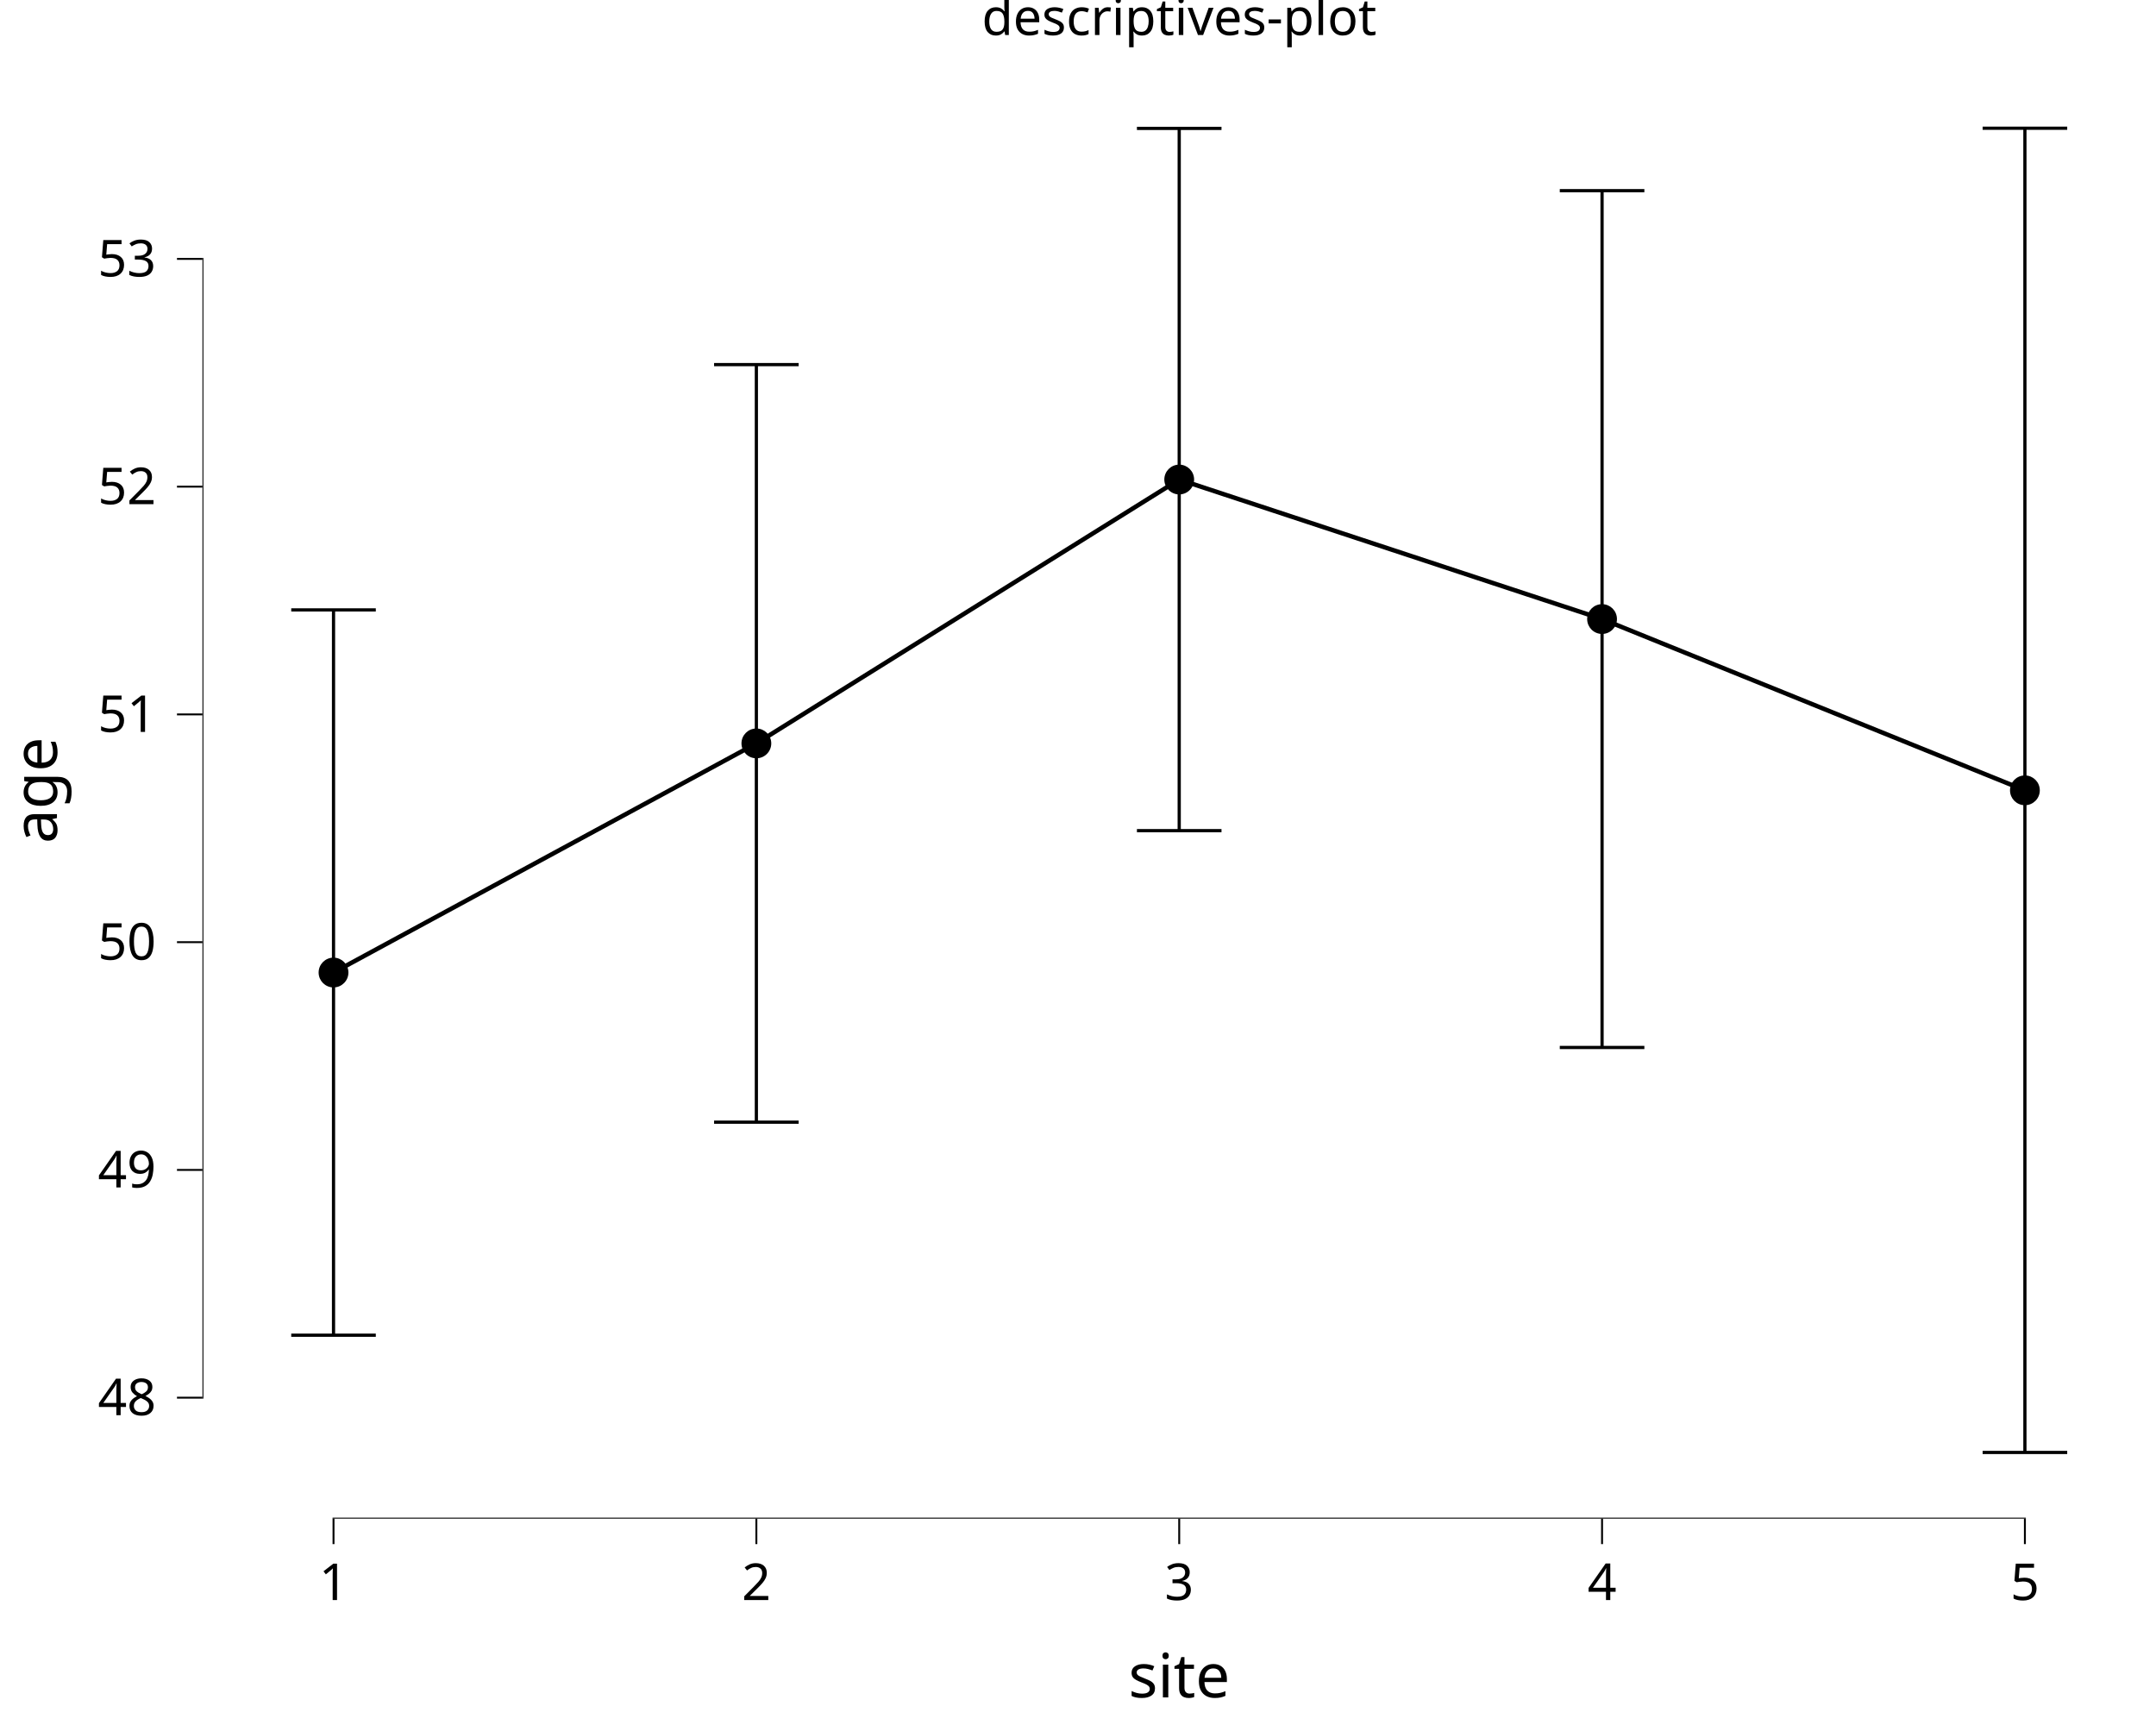
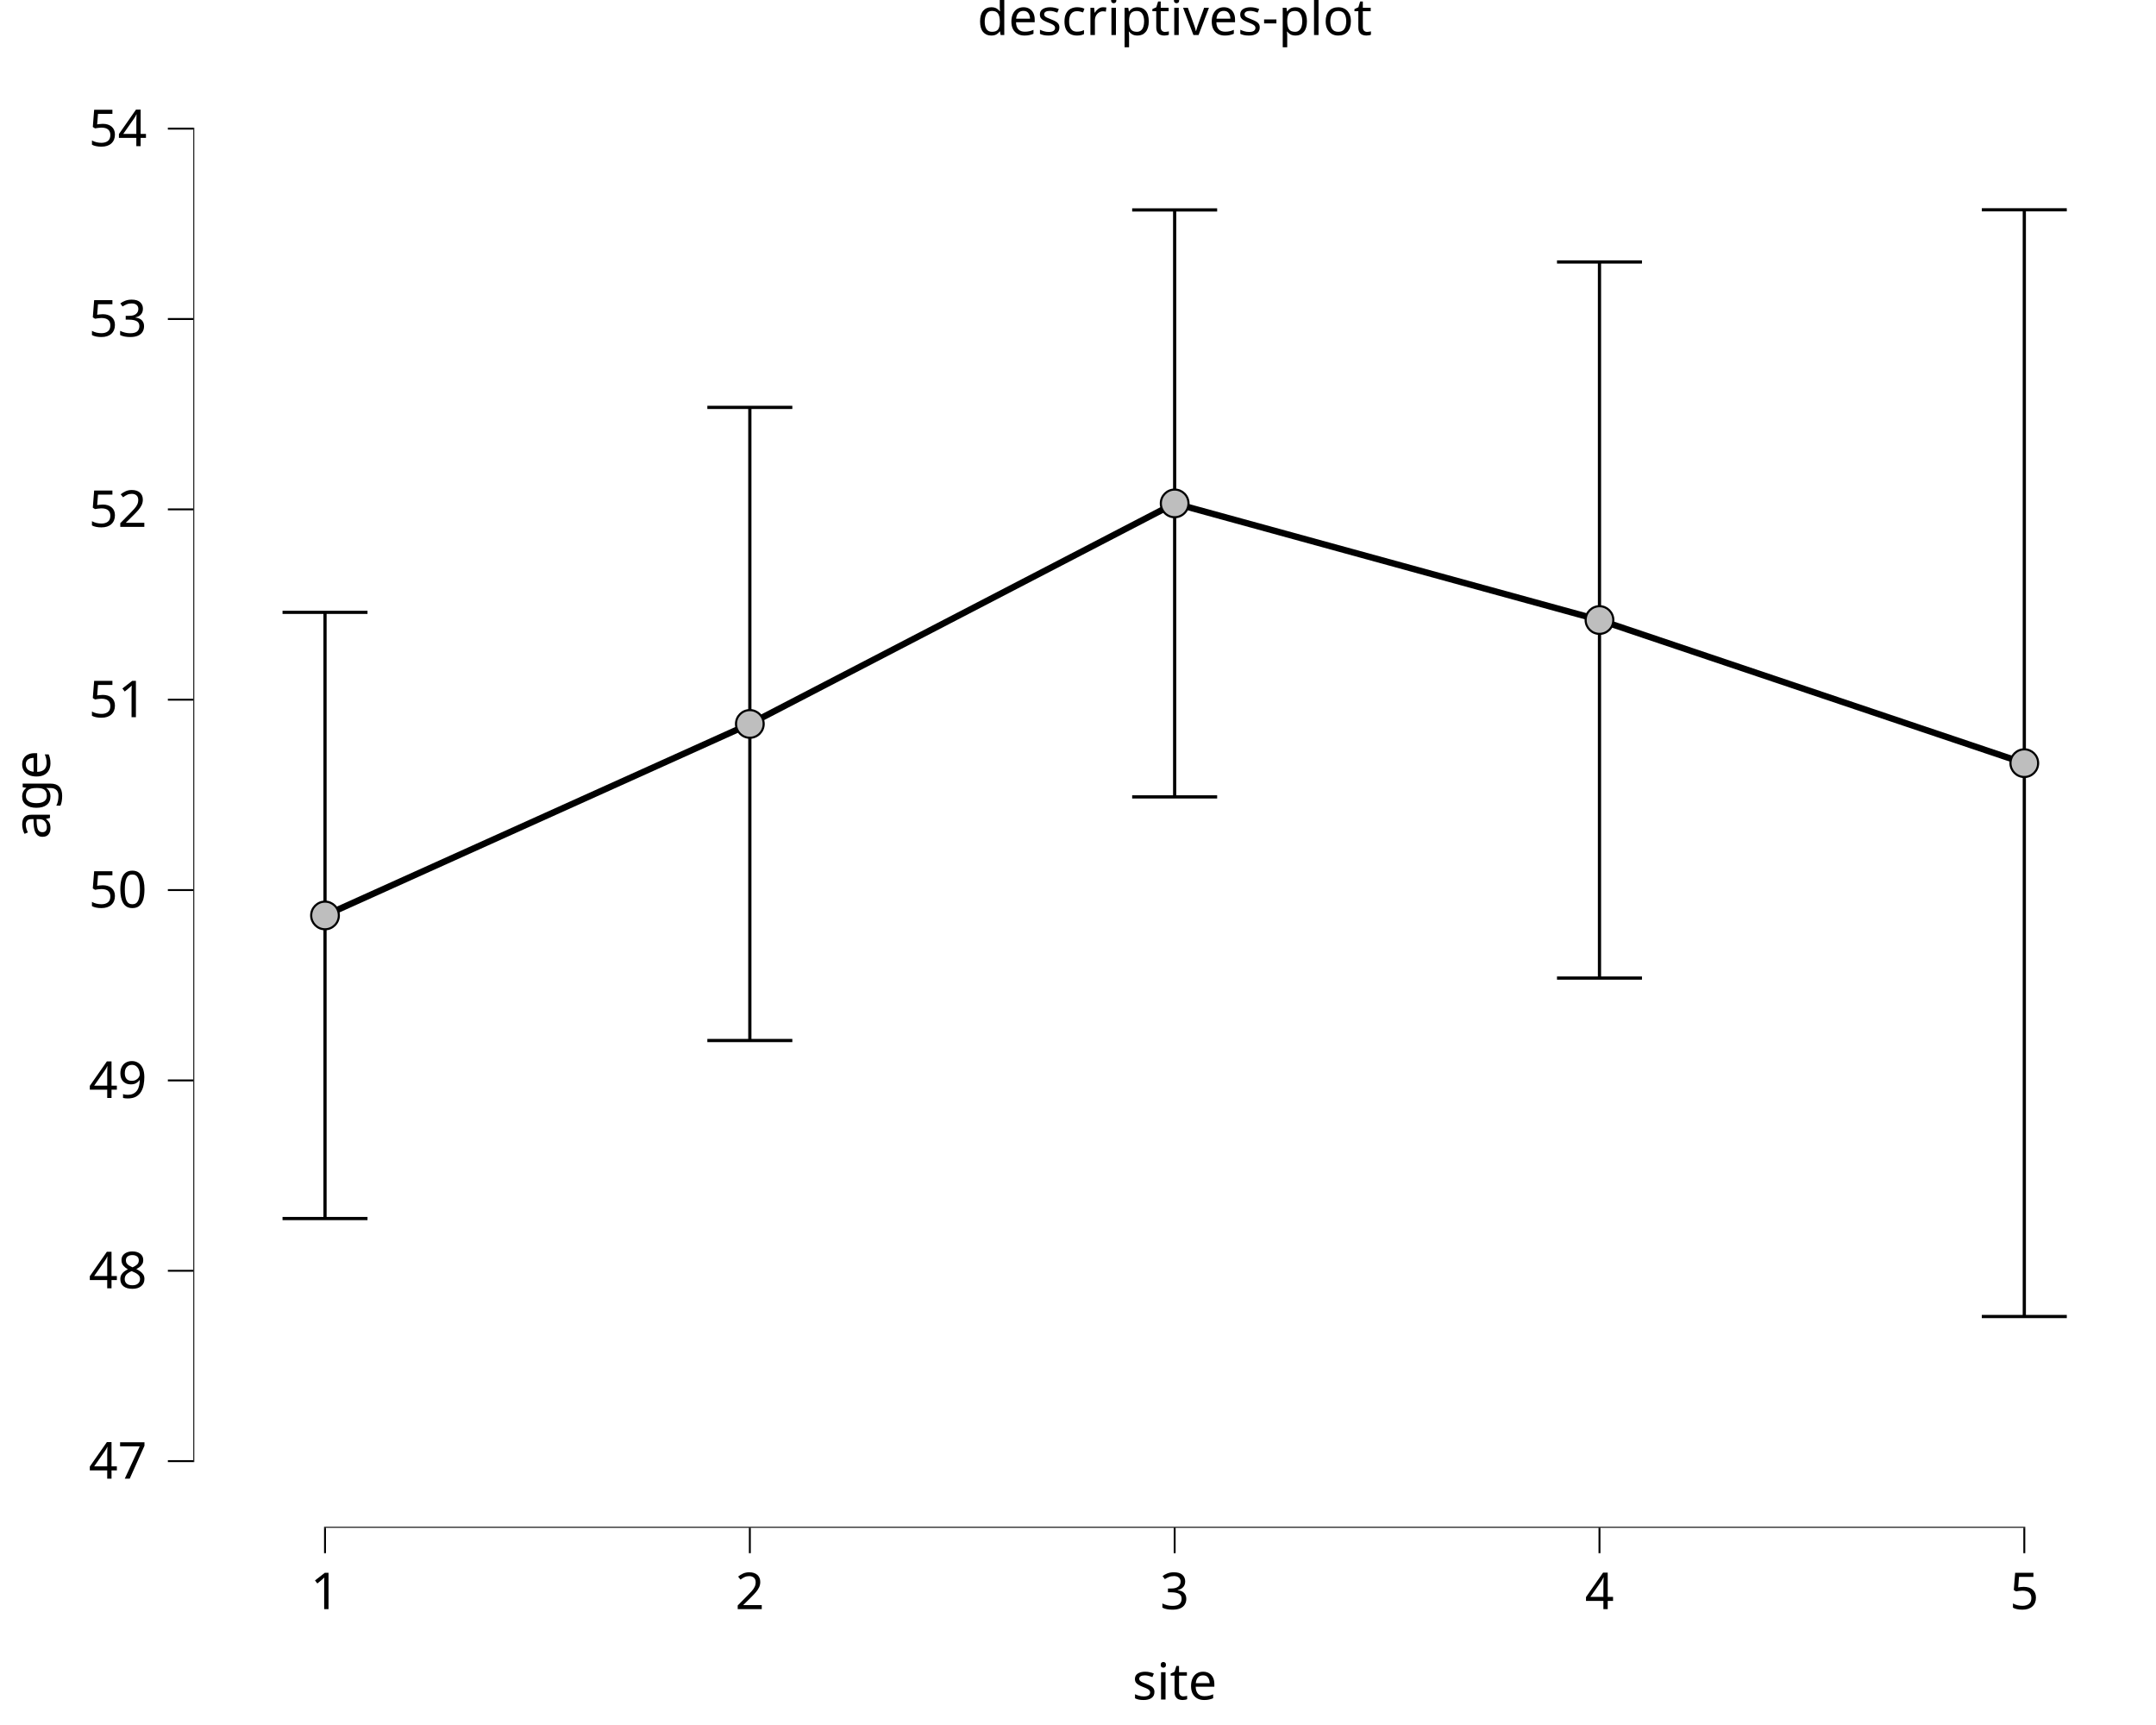
<svg xmlns="http://www.w3.org/2000/svg" class="svglite" data-engine-version="2.0" width="720.00pt" height="576.00pt" viewBox="0 0 720.00 576.00">
  <defs>
    <style type="text/css">
    .svglite line, .svglite polyline, .svglite polygon, .svglite path, .svglite rect, .svglite circle {
      fill: none;
      stroke: #000000;
      stroke-linecap: round;
      stroke-linejoin: round;
      stroke-miterlimit: 10.00;
    }
  </style>
  </defs>
  <rect width="100%" height="100%" style="stroke: none; fill: #FFFFFF;" />
  <defs>
    <clipPath id="cpMC4wMHw3MjAuMDB8MC4wMHw1NzYuMDA=">
      <rect x="0.00" y="0.00" width="720.00" height="576.00" />
    </clipPath>
  </defs>
  <g clip-path="url(#cpMC4wMHw3MjAuMDB8MC4wMHw1NzYuMDA=)">
    <rect x="0.00" y="0.00" width="720.00" height="576.00" style="stroke-width: 10.67; stroke: none;" />
  </g>
  <defs>
-     <clipPath id="cpNjcuNjF8NzIwLjAwfDIwLjcxfDUwNy4wOQ==">
-       <rect x="67.61" y="20.71" width="652.39" height="486.39" />
+     <clipPath id="cpNjQuNTZ8NzIwLjAwfDIwLjcxfDUxMC4xNA==">
+       <rect x="64.56" y="20.71" width="655.44" height="489.43" />
    </clipPath>
  </defs>
-   <g clip-path="url(#cpNjcuNjF8NzIwLjAwfDIwLjcxfDUwNy4wOQ==)">
-     <rect x="67.61" y="20.71" width="652.39" height="486.39" style="stroke-width: 10.67; stroke: none;" />
-     <polyline points="97.26,203.65 125.50,203.65 " style="stroke-width: 1.07; stroke-linecap: butt;" />
-     <polyline points="111.38,203.65 111.38,445.84 " style="stroke-width: 1.07; stroke-linecap: butt;" />
-     <polyline points="97.26,445.84 125.50,445.84 " style="stroke-width: 1.07; stroke-linecap: butt;" />
-     <polyline points="238.47,121.75 266.71,121.75 " style="stroke-width: 1.07; stroke-linecap: butt;" />
-     <polyline points="252.59,121.75 252.59,374.71 " style="stroke-width: 1.07; stroke-linecap: butt;" />
-     <polyline points="238.47,374.71 266.71,374.71 " style="stroke-width: 1.07; stroke-linecap: butt;" />
-     <polyline points="379.68,42.87 407.92,42.87 " style="stroke-width: 1.07; stroke-linecap: butt;" />
-     <polyline points="393.80,42.87 393.80,277.37 " style="stroke-width: 1.07; stroke-linecap: butt;" />
-     <polyline points="379.68,277.37 407.92,277.37 " style="stroke-width: 1.07; stroke-linecap: butt;" />
-     <polyline points="520.89,63.67 549.14,63.67 " style="stroke-width: 1.07; stroke-linecap: butt;" />
-     <polyline points="535.01,63.67 535.01,349.76 " style="stroke-width: 1.07; stroke-linecap: butt;" />
-     <polyline points="520.89,349.76 549.14,349.76 " style="stroke-width: 1.07; stroke-linecap: butt;" />
-     <polyline points="662.10,42.82 690.35,42.82 " style="stroke-width: 1.07; stroke-linecap: butt;" />
-     <polyline points="676.22,42.82 676.22,484.99 " style="stroke-width: 1.07; stroke-linecap: butt;" />
-     <polyline points="662.10,484.99 690.35,484.99 " style="stroke-width: 1.07; stroke-linecap: butt;" />
-     <polyline points="111.38,324.74 252.59,248.23 393.80,160.12 535.01,206.71 676.22,263.90 " style="stroke-width: 1.49; stroke-linecap: butt;" />
-     <circle cx="111.38" cy="324.74" r="4.62" style="stroke-width: 0.71; fill: #000000;" />
-     <circle cx="252.59" cy="248.23" r="4.62" style="stroke-width: 0.71; fill: #000000;" />
-     <circle cx="393.80" cy="160.12" r="4.62" style="stroke-width: 0.71; fill: #000000;" />
-     <circle cx="535.01" cy="206.71" r="4.62" style="stroke-width: 0.71; fill: #000000;" />
-     <circle cx="676.22" cy="263.90" r="4.62" style="stroke-width: 0.71; fill: #000000;" />
-     <line x1="111.06" y1="507.09" x2="676.54" y2="507.09" style="stroke-width: 0.64; stroke-linecap: butt;" />
-     <line x1="67.61" y1="467.03" x2="67.61" y2="86.13" style="stroke-width: 0.64; stroke-linecap: butt;" />
-     <rect x="67.61" y="20.71" width="652.39" height="486.39" style="stroke-width: 0.00; stroke: none;" />
+   <g clip-path="url(#cpNjQuNTZ8NzIwLjAwfDIwLjcxfDUxMC4xNA==)">
+     <rect x="64.56" y="20.71" width="655.44" height="489.43" style="stroke-width: 10.67; stroke: none;" />
+     <polyline points="94.35,204.47 122.73,204.47 " style="stroke-width: 1.07; stroke-linecap: butt;" />
+     <polyline points="108.54,204.47 108.54,406.89 " style="stroke-width: 1.07; stroke-linecap: butt;" />
+     <polyline points="94.35,406.89 122.73,406.89 " style="stroke-width: 1.07; stroke-linecap: butt;" />
+     <polyline points="236.22,136.03 264.60,136.03 " style="stroke-width: 1.07; stroke-linecap: butt;" />
+     <polyline points="250.41,136.03 250.41,347.44 " style="stroke-width: 1.07; stroke-linecap: butt;" />
+     <polyline points="236.22,347.44 264.60,347.44 " style="stroke-width: 1.07; stroke-linecap: butt;" />
+     <polyline points="378.09,70.10 406.47,70.10 " style="stroke-width: 1.07; stroke-linecap: butt;" />
+     <polyline points="392.28,70.10 392.28,266.09 " style="stroke-width: 1.07; stroke-linecap: butt;" />
+     <polyline points="378.09,266.09 406.47,266.09 " style="stroke-width: 1.07; stroke-linecap: butt;" />
+     <polyline points="519.96,87.48 548.34,87.48 " style="stroke-width: 1.07; stroke-linecap: butt;" />
+     <polyline points="534.15,87.48 534.15,326.59 " style="stroke-width: 1.07; stroke-linecap: butt;" />
+     <polyline points="519.96,326.59 548.34,326.59 " style="stroke-width: 1.07; stroke-linecap: butt;" />
+     <polyline points="661.83,70.05 690.21,70.05 " style="stroke-width: 1.07; stroke-linecap: butt;" />
+     <polyline points="676.02,70.05 676.02,439.61 " style="stroke-width: 1.07; stroke-linecap: butt;" />
+     <polyline points="661.83,439.61 690.21,439.61 " style="stroke-width: 1.07; stroke-linecap: butt;" />
+     <polyline points="108.54,305.68 250.41,241.73 392.28,168.09 534.15,207.04 676.02,254.83 " style="stroke-width: 2.13; stroke-linecap: butt;" />
+     <circle cx="108.54" cy="305.68" r="4.62" style="stroke-width: 0.71; fill: #BEBEBE;" />
+     <circle cx="250.41" cy="241.73" r="4.62" style="stroke-width: 0.71; fill: #BEBEBE;" />
+     <circle cx="392.28" cy="168.09" r="4.62" style="stroke-width: 0.71; fill: #BEBEBE;" />
+     <circle cx="534.15" cy="207.04" r="4.62" style="stroke-width: 0.71; fill: #BEBEBE;" />
+     <circle cx="676.02" cy="254.83" r="4.62" style="stroke-width: 0.71; fill: #BEBEBE;" />
+     <line x1="108.22" y1="510.14" x2="676.34" y2="510.14" style="stroke-width: 0.64; stroke-linecap: butt;" />
+     <line x1="64.56" y1="488.21" x2="64.56" y2="42.64" style="stroke-width: 0.64; stroke-linecap: butt;" />
+     <rect x="64.56" y="20.71" width="655.44" height="489.43" style="stroke-width: 0.00; stroke: none;" />
  </g>
  <g clip-path="url(#cpMC4wMHw3MjAuMDB8MC4wMHw1NzYuMDA=)">
-     <polyline points="67.61,507.09 67.61,20.71 " style="stroke-width: 0.00; stroke: none; stroke-linecap: butt;" />
-     <text x="52.13" y="472.56" text-anchor="end" style="font-size: 17.00px; font-family: sans;" textLength="18.91px" lengthAdjust="spacingAndGlyphs">48</text>
-     <text x="52.13" y="396.50" text-anchor="end" style="font-size: 17.00px; font-family: sans;" textLength="18.91px" lengthAdjust="spacingAndGlyphs">49</text>
-     <text x="52.13" y="320.45" text-anchor="end" style="font-size: 17.00px; font-family: sans;" textLength="18.91px" lengthAdjust="spacingAndGlyphs">50</text>
-     <text x="52.13" y="244.40" text-anchor="end" style="font-size: 17.00px; font-family: sans;" textLength="18.91px" lengthAdjust="spacingAndGlyphs">51</text>
-     <text x="52.13" y="168.35" text-anchor="end" style="font-size: 17.00px; font-family: sans;" textLength="18.91px" lengthAdjust="spacingAndGlyphs">52</text>
-     <text x="52.13" y="92.30" text-anchor="end" style="font-size: 17.00px; font-family: sans;" textLength="18.91px" lengthAdjust="spacingAndGlyphs">53</text>
-     <polyline points="59.10,466.71 67.61,466.71 " style="stroke-width: 0.64; stroke-linecap: butt;" />
-     <polyline points="59.10,390.65 67.61,390.65 " style="stroke-width: 0.64; stroke-linecap: butt;" />
-     <polyline points="59.10,314.60 67.61,314.60 " style="stroke-width: 0.64; stroke-linecap: butt;" />
-     <polyline points="59.10,238.55 67.61,238.55 " style="stroke-width: 0.64; stroke-linecap: butt;" />
-     <polyline points="59.10,162.50 67.61,162.50 " style="stroke-width: 0.64; stroke-linecap: butt;" />
-     <polyline points="59.10,86.45 67.61,86.45 " style="stroke-width: 0.64; stroke-linecap: butt;" />
-     <polyline points="67.61,507.09 720.00,507.09 " style="stroke-width: 0.00; stroke: none; stroke-linecap: butt;" />
-     <polyline points="111.38,515.60 111.38,507.09 " style="stroke-width: 0.64; stroke-linecap: butt;" />
-     <polyline points="252.59,515.60 252.59,507.09 " style="stroke-width: 0.64; stroke-linecap: butt;" />
-     <polyline points="393.80,515.60 393.80,507.09 " style="stroke-width: 0.64; stroke-linecap: butt;" />
-     <polyline points="535.01,515.60 535.01,507.09 " style="stroke-width: 0.64; stroke-linecap: butt;" />
-     <polyline points="676.22,515.60 676.22,507.09 " style="stroke-width: 0.64; stroke-linecap: butt;" />
-     <text x="111.38" y="534.27" text-anchor="middle" style="font-size: 17.00px; font-family: sans;" textLength="9.46px" lengthAdjust="spacingAndGlyphs">1</text>
-     <text x="252.59" y="534.27" text-anchor="middle" style="font-size: 17.00px; font-family: sans;" textLength="9.46px" lengthAdjust="spacingAndGlyphs">2</text>
-     <text x="393.80" y="534.27" text-anchor="middle" style="font-size: 17.00px; font-family: sans;" textLength="9.46px" lengthAdjust="spacingAndGlyphs">3</text>
-     <text x="535.01" y="534.27" text-anchor="middle" style="font-size: 17.00px; font-family: sans;" textLength="9.46px" lengthAdjust="spacingAndGlyphs">4</text>
-     <text x="676.22" y="534.27" text-anchor="middle" style="font-size: 17.00px; font-family: sans;" textLength="9.46px" lengthAdjust="spacingAndGlyphs">5</text>
-     <text x="393.80" y="566.78" text-anchor="middle" style="font-size: 20.40px; font-family: sans;" textLength="31.75px" lengthAdjust="spacingAndGlyphs">site</text>
-     <text transform="translate(19.02,263.90) rotate(-90)" text-anchor="middle" style="font-size: 20.40px; font-family: sans;" textLength="34.04px" lengthAdjust="spacingAndGlyphs">age</text>
-     <text x="393.80" y="11.70" text-anchor="middle" style="font-size: 17.00px; font-family: sans;" textLength="122.85px" lengthAdjust="spacingAndGlyphs">descriptives-plot</text>
+     <polyline points="64.56,510.14 64.56,20.71 " style="stroke-width: 0.00; stroke: none; stroke-linecap: butt;" />
+     <text x="49.08" y="493.74" text-anchor="end" style="font-size: 17.00px; font-family: sans;" textLength="18.91px" lengthAdjust="spacingAndGlyphs">47</text>
+     <text x="49.08" y="430.18" text-anchor="end" style="font-size: 17.00px; font-family: sans;" textLength="18.91px" lengthAdjust="spacingAndGlyphs">48</text>
+     <text x="49.08" y="366.62" text-anchor="end" style="font-size: 17.00px; font-family: sans;" textLength="18.91px" lengthAdjust="spacingAndGlyphs">49</text>
+     <text x="49.08" y="303.05" text-anchor="end" style="font-size: 17.00px; font-family: sans;" textLength="18.91px" lengthAdjust="spacingAndGlyphs">50</text>
+     <text x="49.08" y="239.49" text-anchor="end" style="font-size: 17.00px; font-family: sans;" textLength="18.91px" lengthAdjust="spacingAndGlyphs">51</text>
+     <text x="49.08" y="175.93" text-anchor="end" style="font-size: 17.00px; font-family: sans;" textLength="18.91px" lengthAdjust="spacingAndGlyphs">52</text>
+     <text x="49.08" y="112.37" text-anchor="end" style="font-size: 17.00px; font-family: sans;" textLength="18.91px" lengthAdjust="spacingAndGlyphs">53</text>
+     <text x="49.08" y="48.80" text-anchor="end" style="font-size: 17.00px; font-family: sans;" textLength="18.91px" lengthAdjust="spacingAndGlyphs">54</text>
+     <polyline points="56.06,487.89 64.56,487.89 " style="stroke-width: 0.64; stroke-linecap: butt;" />
+     <polyline points="56.06,424.33 64.56,424.33 " style="stroke-width: 0.64; stroke-linecap: butt;" />
+     <polyline points="56.06,360.77 64.56,360.77 " style="stroke-width: 0.64; stroke-linecap: butt;" />
+     <polyline points="56.06,297.21 64.56,297.21 " style="stroke-width: 0.64; stroke-linecap: butt;" />
+     <polyline points="56.06,233.64 64.56,233.64 " style="stroke-width: 0.64; stroke-linecap: butt;" />
+     <polyline points="56.06,170.08 64.56,170.08 " style="stroke-width: 0.64; stroke-linecap: butt;" />
+     <polyline points="56.06,106.52 64.56,106.52 " style="stroke-width: 0.64; stroke-linecap: butt;" />
+     <polyline points="56.06,42.95 64.56,42.95 " style="stroke-width: 0.64; stroke-linecap: butt;" />
+     <polyline points="64.56,510.14 720.00,510.14 " style="stroke-width: 0.00; stroke: none; stroke-linecap: butt;" />
+     <polyline points="108.54,518.64 108.54,510.14 " style="stroke-width: 0.64; stroke-linecap: butt;" />
+     <polyline points="250.41,518.64 250.41,510.14 " style="stroke-width: 0.64; stroke-linecap: butt;" />
+     <polyline points="392.28,518.64 392.28,510.14 " style="stroke-width: 0.64; stroke-linecap: butt;" />
+     <polyline points="534.15,518.64 534.15,510.14 " style="stroke-width: 0.64; stroke-linecap: butt;" />
+     <polyline points="676.02,518.64 676.02,510.14 " style="stroke-width: 0.64; stroke-linecap: butt;" />
+     <text x="108.54" y="537.32" text-anchor="middle" style="font-size: 17.00px; font-family: sans;" textLength="9.46px" lengthAdjust="spacingAndGlyphs">1</text>
+     <text x="250.41" y="537.32" text-anchor="middle" style="font-size: 17.00px; font-family: sans;" textLength="9.46px" lengthAdjust="spacingAndGlyphs">2</text>
+     <text x="392.28" y="537.32" text-anchor="middle" style="font-size: 17.00px; font-family: sans;" textLength="9.46px" lengthAdjust="spacingAndGlyphs">3</text>
+     <text x="534.15" y="537.32" text-anchor="middle" style="font-size: 17.00px; font-family: sans;" textLength="9.46px" lengthAdjust="spacingAndGlyphs">4</text>
+     <text x="676.02" y="537.32" text-anchor="middle" style="font-size: 17.00px; font-family: sans;" textLength="9.46px" lengthAdjust="spacingAndGlyphs">5</text>
+     <text x="392.28" y="567.49" text-anchor="middle" style="font-size: 17.00px; font-family: sans;" textLength="26.46px" lengthAdjust="spacingAndGlyphs">site</text>
+     <text transform="translate(16.68,265.42) rotate(-90)" text-anchor="middle" style="font-size: 17.00px; font-family: sans;" textLength="28.37px" lengthAdjust="spacingAndGlyphs">age</text>
+     <text x="392.28" y="11.70" text-anchor="middle" style="font-size: 17.00px; font-family: sans;" textLength="122.85px" lengthAdjust="spacingAndGlyphs">descriptives-plot</text>
  </g>
</svg>
